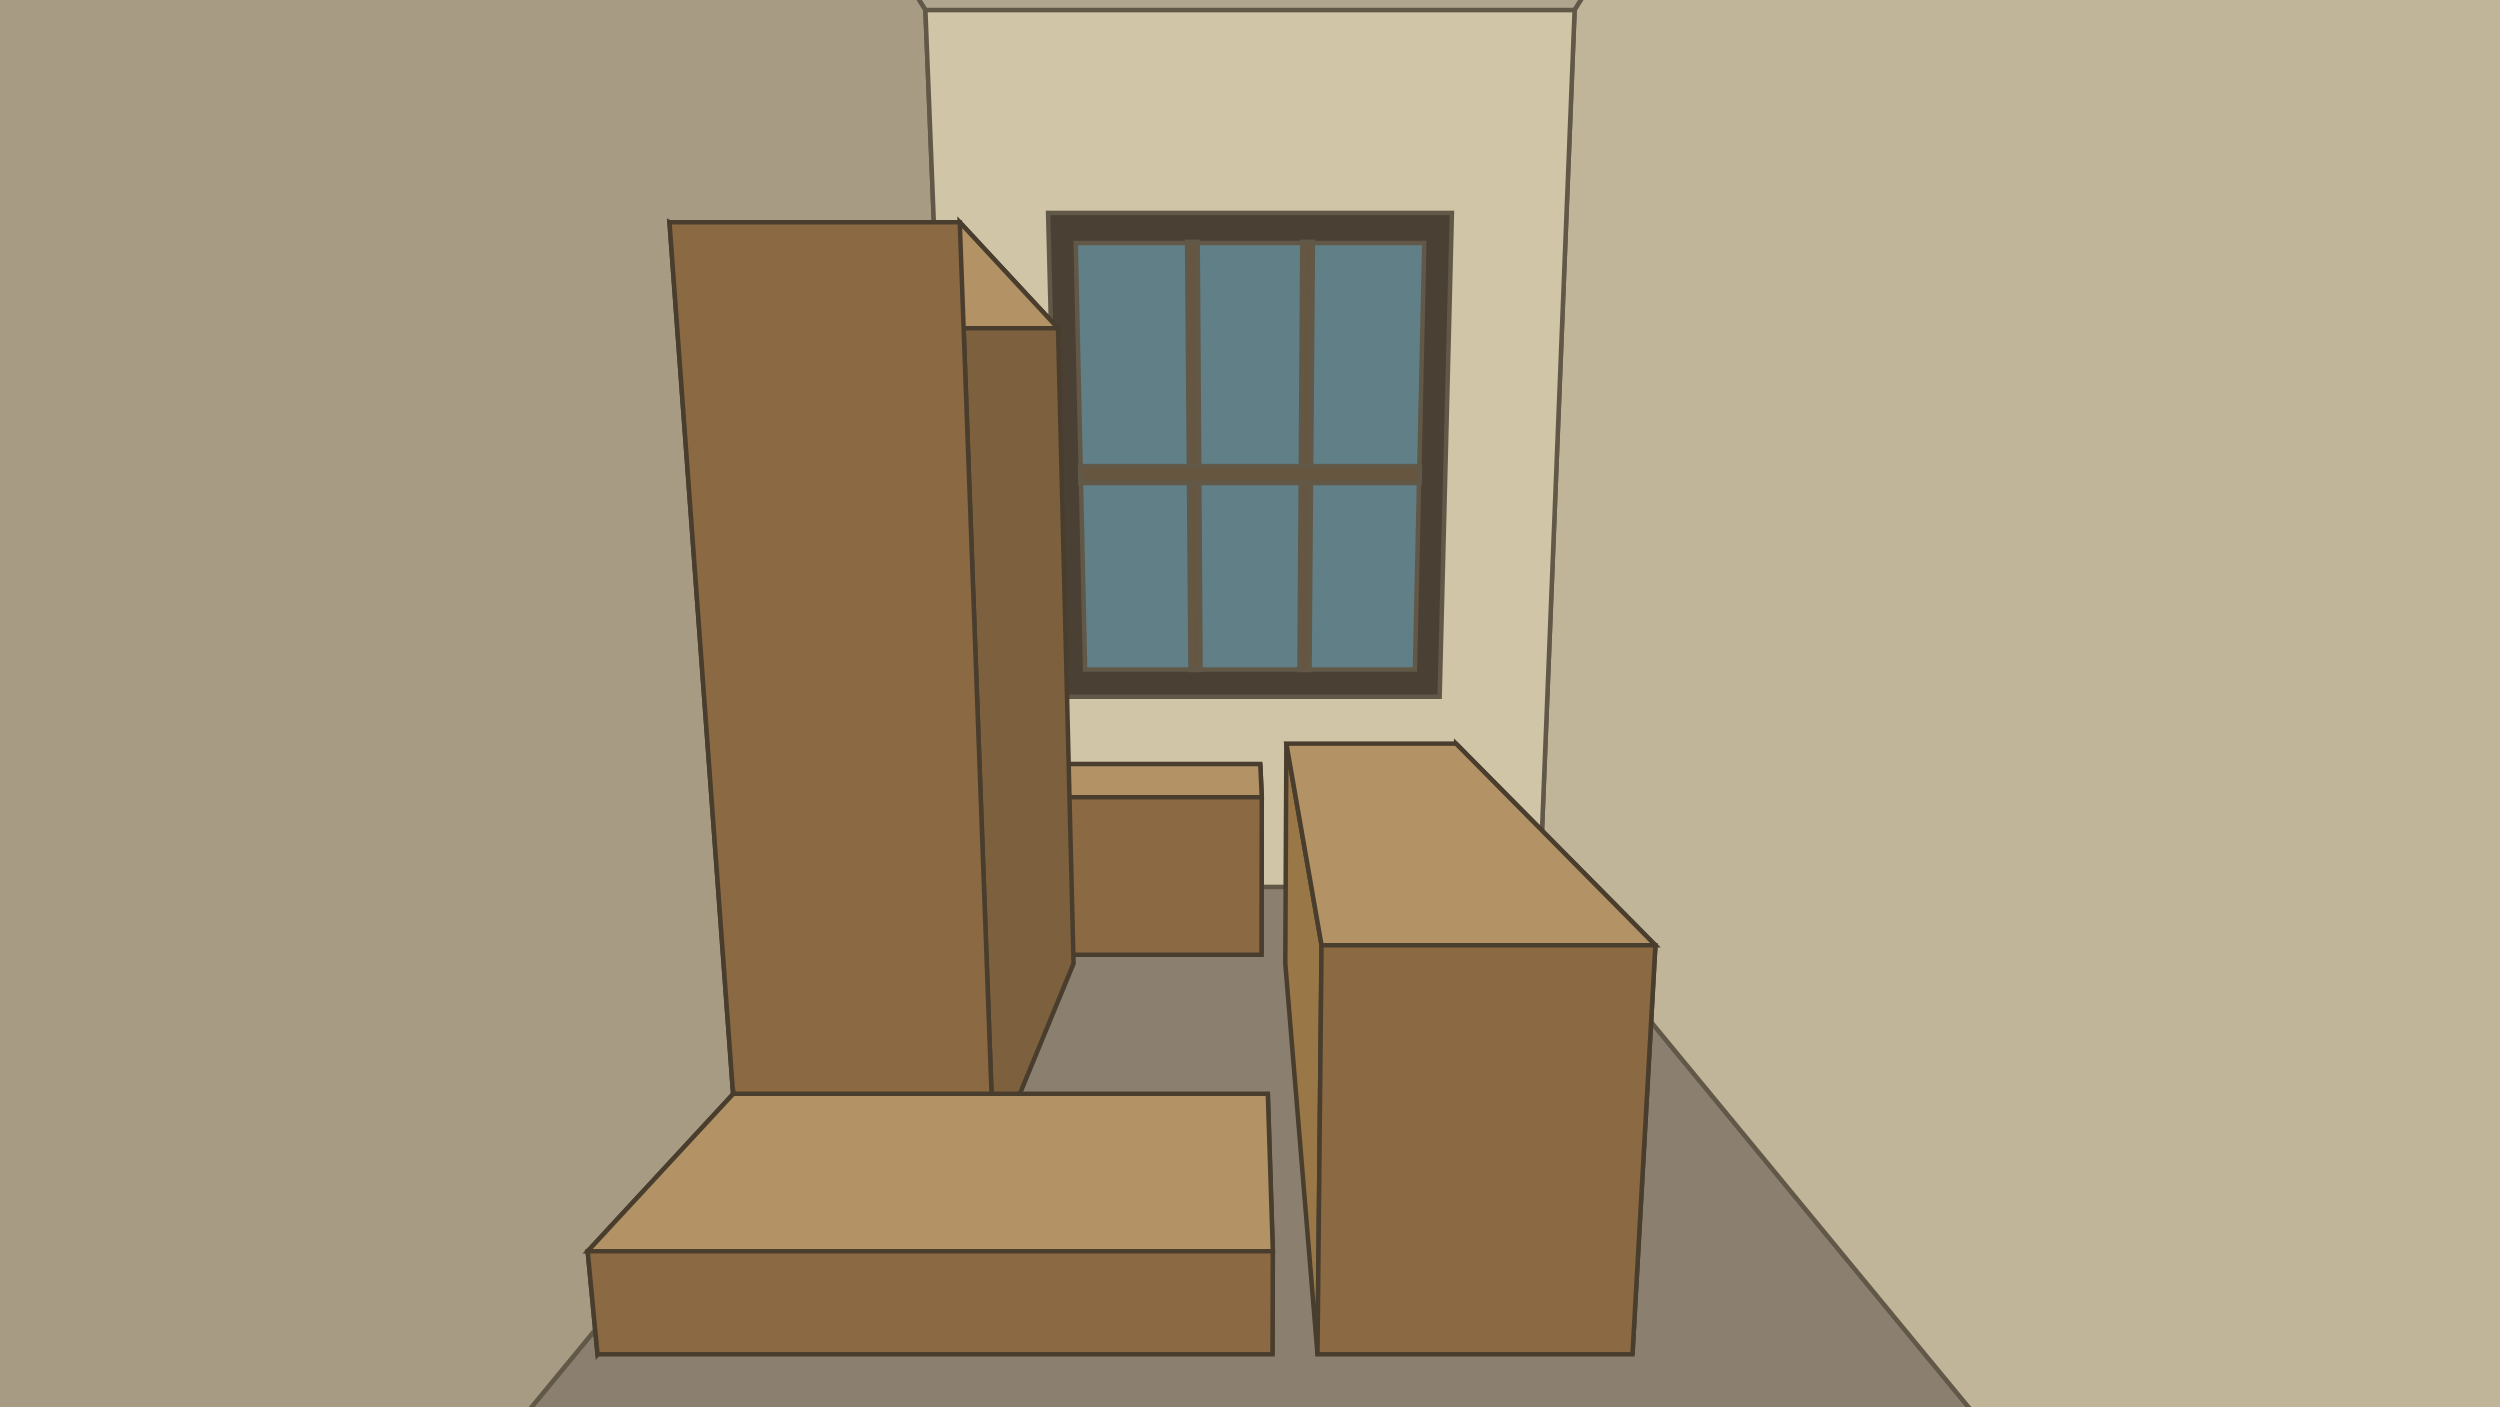
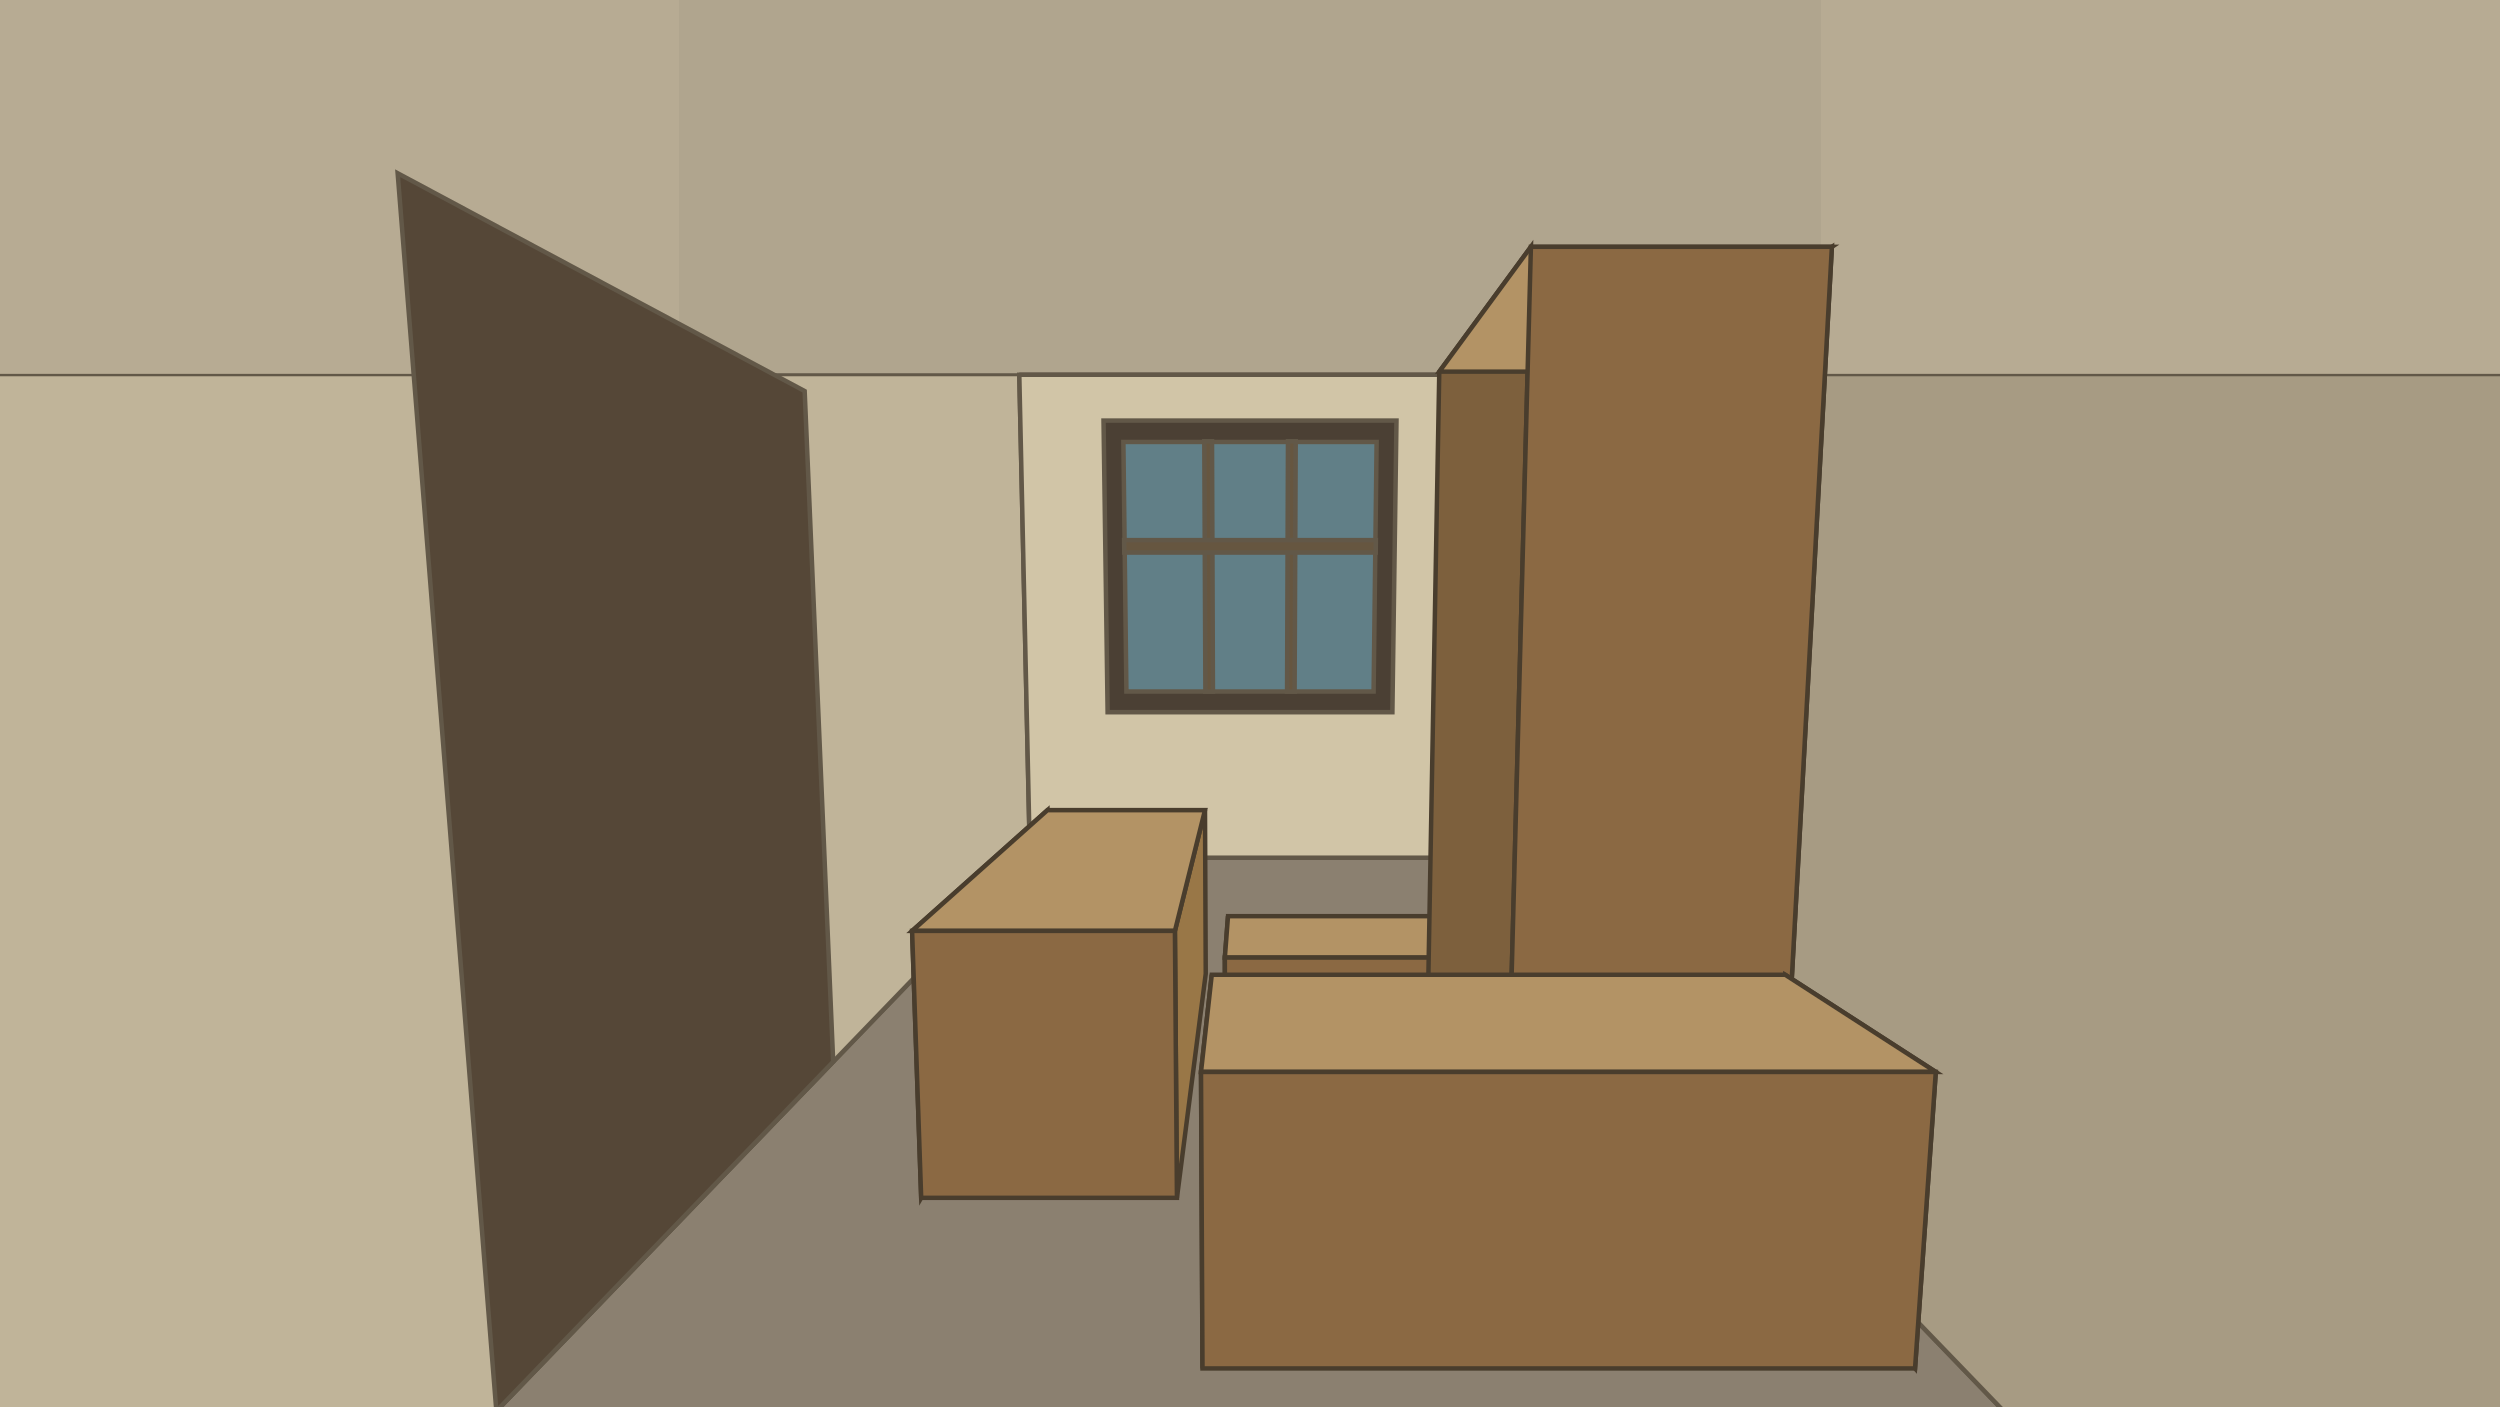
<svg xmlns="http://www.w3.org/2000/svg" width="1672" height="941">
  <rect width="1672" height="941" fill="#b7ab93" />
-   <path d="M2143.57 1944.638L-471.57 1944.638L642.203 593.158L1029.797 593.158Z" fill="#8b8070" stroke="#625848" stroke-width="3" />
-   <path d="M5575.941 -7310.75L-3903.941 -7310.75L618.903 6.76L1053.097 6.76Z" fill="#b0a58e" stroke="#625848" stroke-width="3" />
-   <path d="M2143.57 1944.638L1029.797 593.158L1053.097 6.76L5575.941 -7310.75Z" fill="#c0b499" stroke="#625848" stroke-width="3" />
-   <path d="M-471.57 1944.638L642.203 593.158L618.903 6.76L-3903.941 -7310.75Z" fill="#a79b83" stroke="#625848" stroke-width="3" />
-   <path d="M1029.797 593.158L642.203 593.158L618.903 6.76L1053.097 6.76Z" fill="#d1c5a7" stroke="#625848" stroke-width="3" />
-   <path d="M962.843 466.011L709.157 466.011L700.954 142.384L971.046 142.384Z" fill="#4b4034" stroke="#625848" stroke-width="3" />
-   <path d="M946.282 447.757L725.718 447.757L719.456 162.545L952.544 162.545Z" fill="#617f87" stroke="#625848" stroke-width="3" />
-   <path d="M875.816 448.076L869.067 448.076L870.952 161.809L878.085 161.809Z" fill="#665640" stroke="#625848" stroke-width="3" />
-   <path d="M802.933 448.076L796.184 448.076L793.915 161.809L801.048 161.809Z" fill="#665640" stroke="#625848" stroke-width="3" />
-   <path d="M949.43 323.031L722.57 323.031L722.321 311.739L949.679 311.739Z" fill="#665640" stroke="#625848" stroke-width="3" />
-   <path d="M842.747 603.618L843.707 638.564L843.875 533.195L842.876 510.958Z" fill="#7d603d" stroke="#493d2d" stroke-width="3" />
-   <path d="M640.33 603.618L612.491 638.564L607.617 533.195L636.604 510.958Z" fill="#997747" stroke="#493d2d" stroke-width="3" />
-   <path d="M842.876 510.958L636.604 510.958L607.617 533.195L843.875 533.195Z" fill="#b39365" stroke="#493d2d" stroke-width="3" />
-   <path d="M843.707 638.564L612.491 638.564L607.617 533.195L843.875 533.195Z" fill="#8b6943" stroke="#493d2d" stroke-width="3" />
-   <path d="M717.993 644.385L664.677 773.776L641.873 148.614L707.604 219.512Z" fill="#7d603d" stroke="#493d2d" stroke-width="3" />
-   <path d="M599.986 644.385L493.354 773.776L447.745 148.614L579.209 219.512Z" fill="#997747" stroke="#493d2d" stroke-width="3" />
-   <path d="M707.604 219.512L579.209 219.512L447.745 148.614L641.873 148.614Z" fill="#b39365" stroke="#493d2d" stroke-width="3" />
-   <path d="M969.741 644.385L1091.806 905.768L1107.139 632.172L973.815 497.357Z" fill="#7d603d" stroke="#493d2d" stroke-width="3" />
-   <path d="M859.601 644.385L881.142 905.768L883.848 632.172L860.32 497.357Z" fill="#997747" stroke="#493d2d" stroke-width="3" />
-   <path d="M973.815 497.357L860.32 497.357L883.848 632.172L1107.139 632.172Z" fill="#b39365" stroke="#493d2d" stroke-width="3" />
-   <path d="M664.677 773.776L493.354 773.776L447.745 148.614L641.873 148.614Z" fill="#8b6943" stroke="#493d2d" stroke-width="3" />
-   <path d="M847.776 786.688L851.047 905.768L851.275 836.814L847.915 731.498Z" fill="#7d603d" stroke="#493d2d" stroke-width="3" />
-   <path d="M494.489 786.688L399.624 905.768L393.033 836.814L490.465 731.498Z" fill="#997747" stroke="#493d2d" stroke-width="3" />
-   <path d="M847.915 731.498L490.465 731.498L393.033 836.814L851.275 836.814Z" fill="#b39365" stroke="#493d2d" stroke-width="3" />
-   <path d="M851.047 905.768L399.624 905.768L393.033 836.814L851.275 836.814Z" fill="#8b6943" stroke="#493d2d" stroke-width="3" />
-   <path d="M1091.806 905.768L881.142 905.768L883.848 632.172L1107.139 632.172Z" fill="#8b6943" stroke="#493d2d" stroke-width="3" />
+   <path d="M-2256.85 3628.556L3928.85 3628.556L983.188 573.635L688.812 573.635Z" fill="#8b8070" stroke="#625848" stroke-width="3" />
+   <path d="M-94629.956 -104973.5L96301.956 -104973.5L990.293 250.649L681.707 250.649Z" fill="#b0a58e" stroke="#625848" stroke-width="3" />
+   <path d="M-2256.85 3628.556L688.812 573.635L681.707 250.649L-94629.956 -104973.5Z" fill="#c0b499" stroke="#625848" stroke-width="3" />
+   <path d="M3928.85 3628.556L983.188 573.635L990.293 250.649L96301.956 -104973.5Z" fill="#a79b83" stroke="#625848" stroke-width="3" />
+   <path d="M688.812 573.635L983.188 573.635L990.293 250.649L681.707 250.649Z" fill="#d1c5a7" stroke="#625848" stroke-width="3" />
+   <path d="M740.769 476.322L931.231 476.322L933.968 281.264L738.032 281.264Z" fill="#4b4034" stroke="#625848" stroke-width="3" />
+   <path d="M753.345 462.465L918.655 462.465L920.682 295.575L751.318 295.575Z" fill="#617f87" stroke="#625848" stroke-width="3" />
+   <path d="M806.161 462.61L811.219 462.61L810.608 295.129L805.427 295.129Z" fill="#665640" stroke="#625848" stroke-width="3" />
+   <path d="M860.781 462.61L865.839 462.61L866.573 295.129L861.392 295.129Z" fill="#665640" stroke="#625848" stroke-width="3" />
+   <path d="M751.923 369.535L920.077 369.535L920.178 361.231L751.822 361.231Z" fill="#665640" stroke="#625848" stroke-width="3" />
+   <path d="M331.956 943.728L557.24 710.087L538.165 261.565L265.941 115.85Z" fill="#554737" stroke="#625848" stroke-width="3" />
+   <path d="M1180.808 778.586L1090.395 684.819L1106.187 276.364L1210.474 220.542Z" fill="#554737" stroke="#625848" stroke-width="3" />
+   <path d="M819.284 681.031L821.383 648.381L821.304 612.732L819.181 640.433Z" fill="#7d603d" stroke="#493d2d" stroke-width="3" />
+   <path d="M1070.026 681.031L1040.643 648.381L1041.746 612.732L1071.469 640.433Z" fill="#997747" stroke="#493d2d" stroke-width="3" />
+   <path d="M819.181 640.433L1071.469 640.433L1041.746 612.732L821.304 612.732Z" fill="#b39365" stroke="#493d2d" stroke-width="3" />
+   <path d="M819.284 681.031L1070.026 681.031L1071.469 640.433L819.181 640.433Z" fill="#8b6943" stroke="#493d2d" stroke-width="3" />
+   <path d="M616.089 801.101L702.771 651.272L700.566 541.811L610.015 622.594Z" fill="#7d603d" stroke="#493d2d" stroke-width="3" />
+   <path d="M787.131 801.101L806.394 651.272L805.904 541.811L785.781 622.594Z" fill="#997747" stroke="#493d2d" stroke-width="3" />
+   <path d="M610.015 622.594L785.781 622.594L805.904 541.811L700.566 541.811Z" fill="#b39365" stroke="#493d2d" stroke-width="3" />
+   <path d="M1007.042 801.101L954.718 684.819L962.589 248.564L1023.872 165.091Z" fill="#7d603d" stroke="#493d2d" stroke-width="3" />
+   <path d="M1190.302 801.101L1081.915 684.819L1098.219 248.564L1225.164 165.091Z" fill="#997747" stroke="#493d2d" stroke-width="3" />
+   <path d="M1023.872 165.091L1225.164 165.091L1098.219 248.564L962.589 248.564Z" fill="#b39365" stroke="#493d2d" stroke-width="3" />
+   <path d="M616.089 801.101L787.131 801.101L785.781 622.594L610.015 622.594Z" fill="#8b6943" stroke="#493d2d" stroke-width="3" />
+   <path d="M1007.042 801.101L1190.302 801.101L1225.164 165.091L1023.872 165.091Z" fill="#8b6943" stroke="#493d2d" stroke-width="3" />
+   <path d="M804.231 915.199L811.042 809.25L810.433 651.925L803.239 716.91Z" fill="#7d603d" stroke="#493d2d" stroke-width="3" />
+   <path d="M1280.767 915.199L1185.418 809.25L1193.933 651.925L1294.656 716.91Z" fill="#997747" stroke="#493d2d" stroke-width="3" />
+   <path d="M803.239 716.91L1294.656 716.91L1193.933 651.925L810.433 651.925Z" fill="#b39365" stroke="#493d2d" stroke-width="3" />
+   <path d="M804.231 915.199L1280.767 915.199L1294.656 716.91L803.239 716.91Z" fill="#8b6943" stroke="#493d2d" stroke-width="3" />
</svg>
